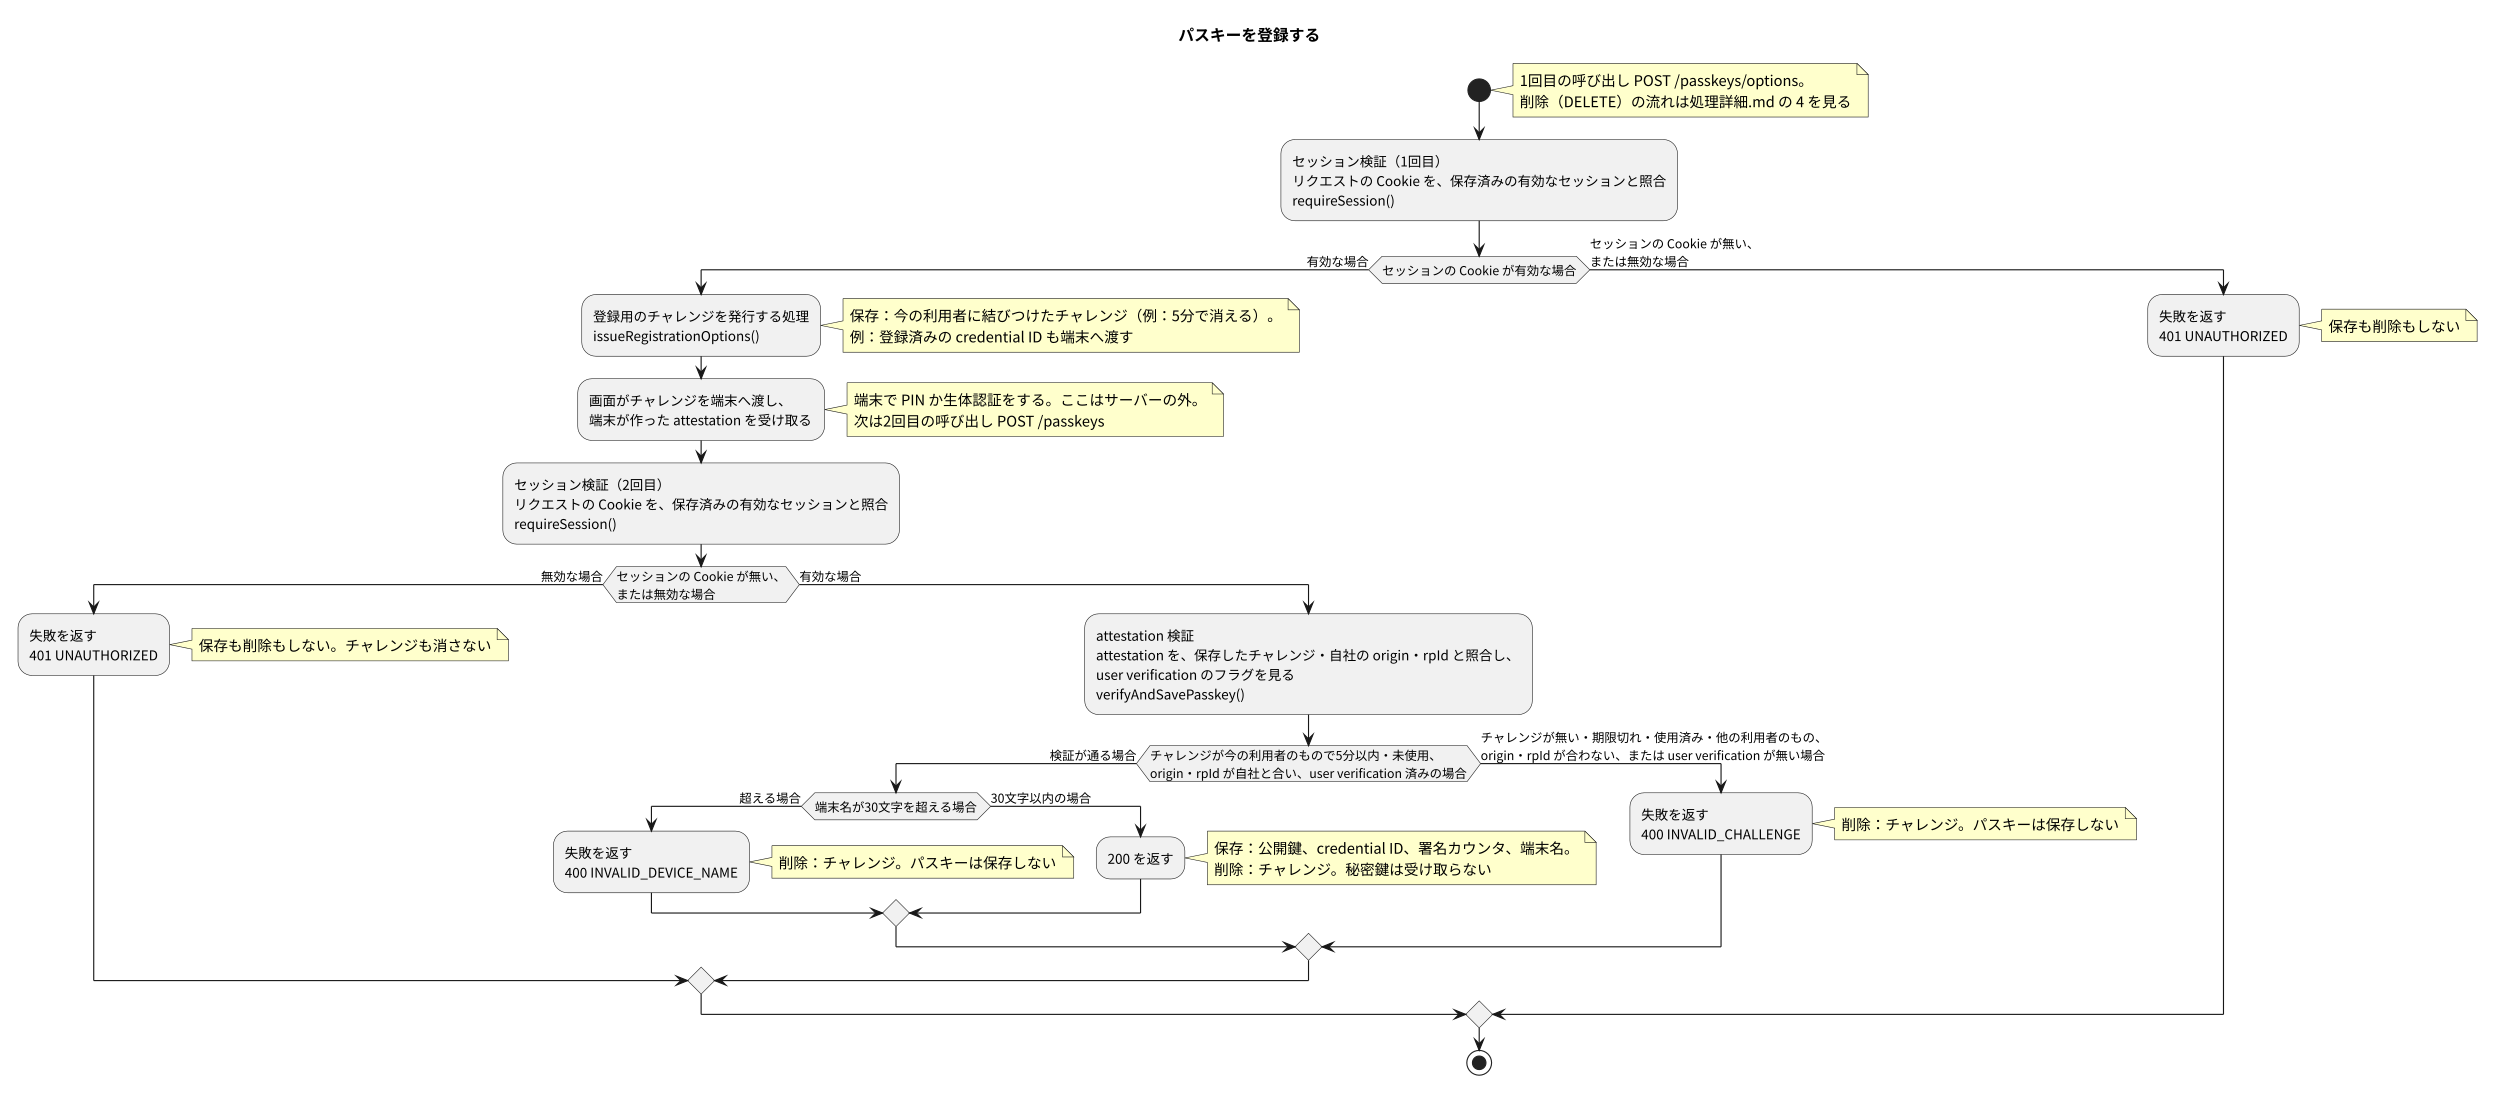
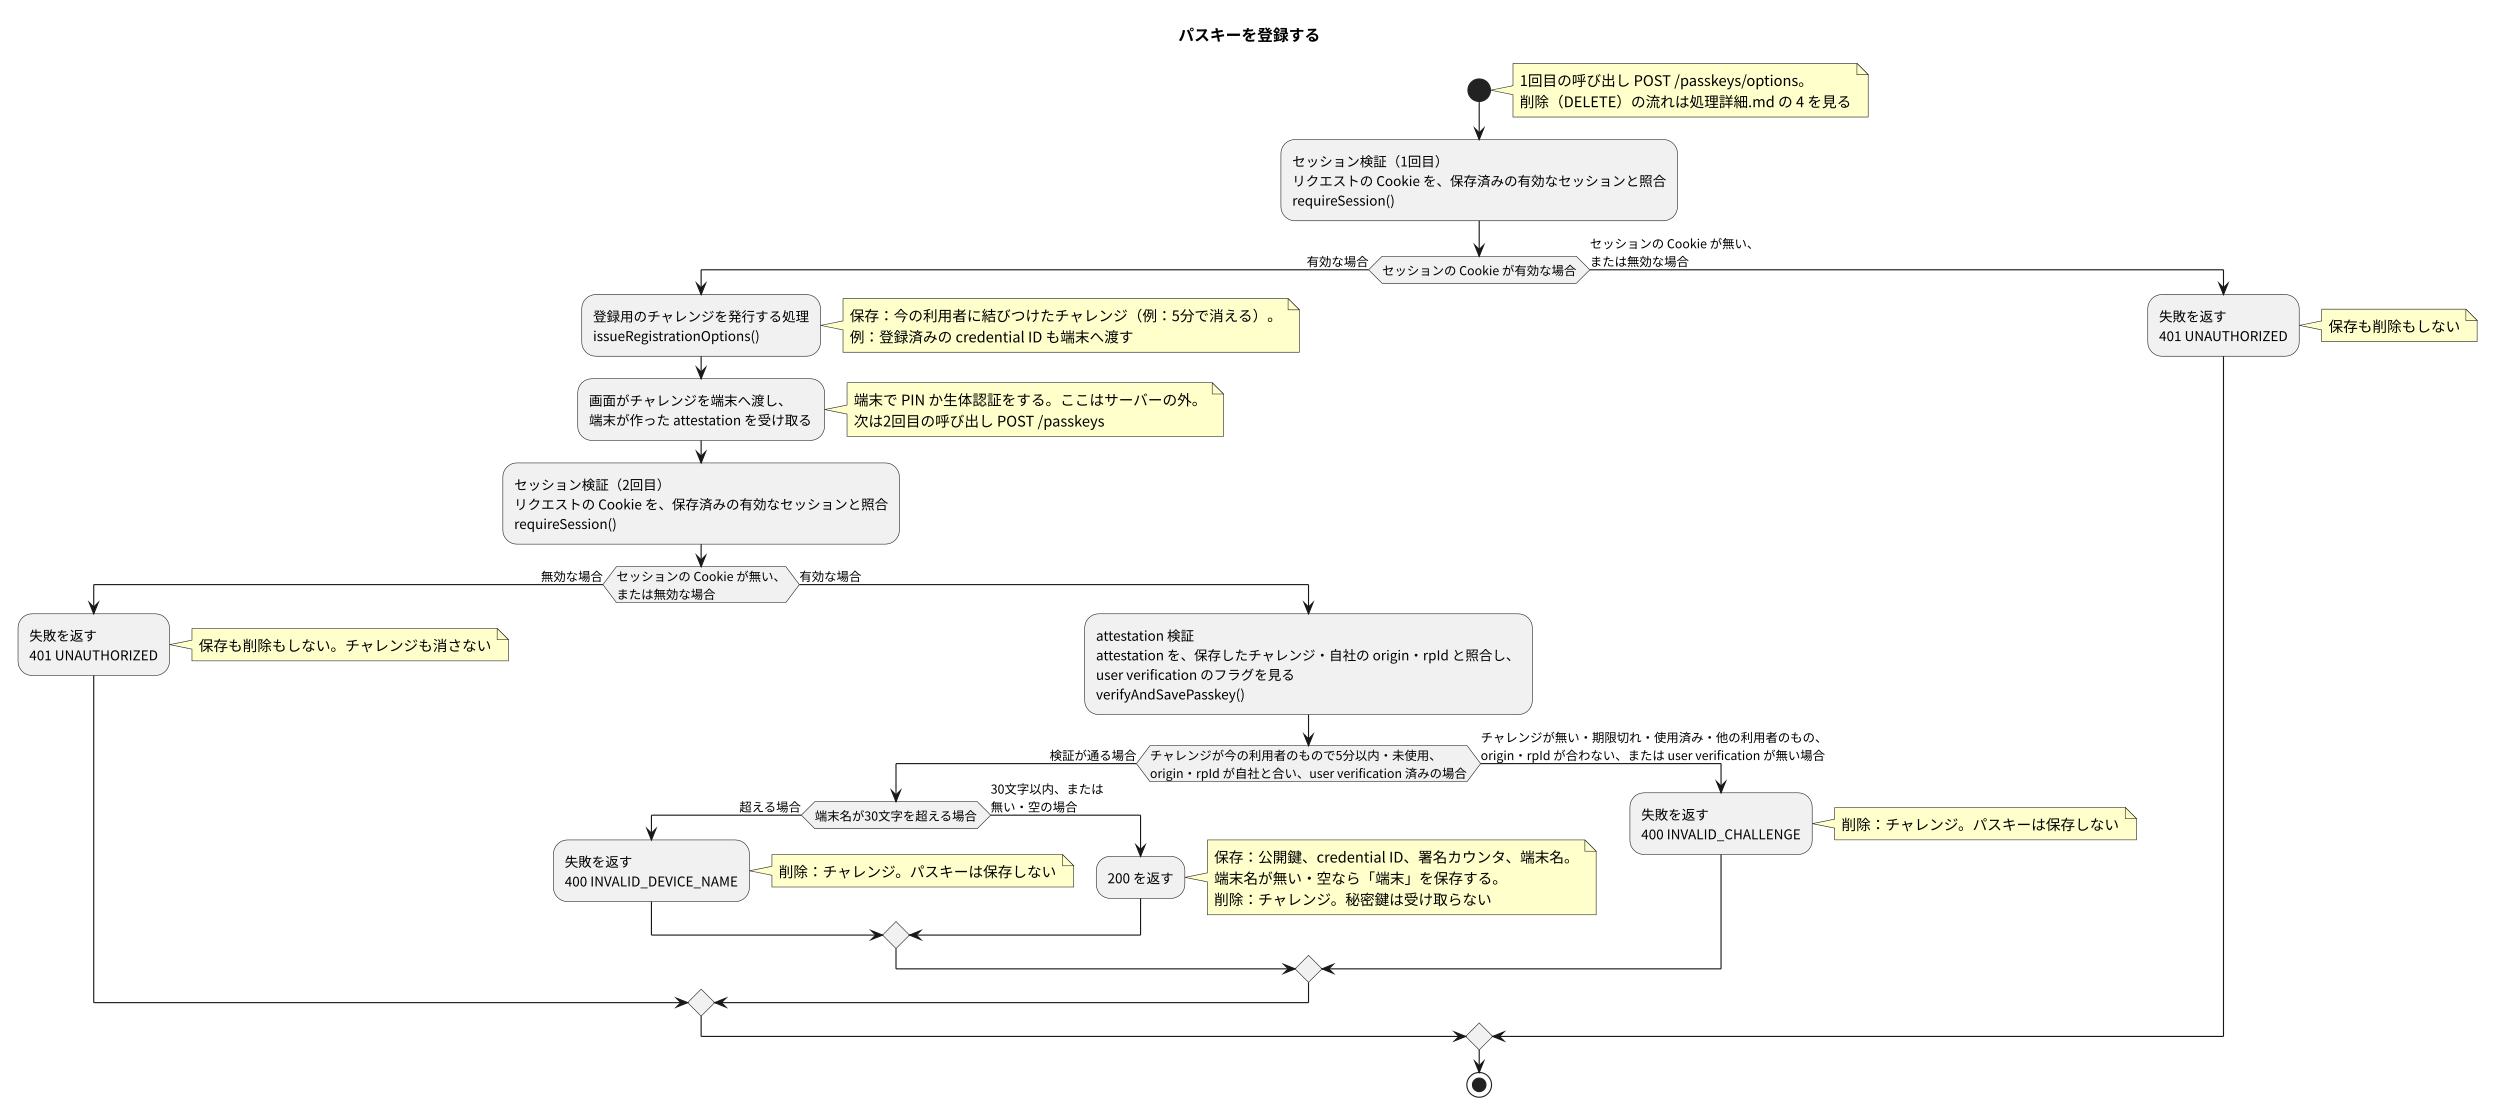
- <svg xmlns="http://www.w3.org/2000/svg" version="1.1" data-diagram-type="ACTIVITY" style="width:2220px;height:974px;background:#FFFFFF;" width="2220px" height="974px" viewBox="0 0 2220 974" zoomAndPan="magnify" preserveAspectRatio="none" contentStyleType="text/css">
+ <svg xmlns="http://www.w3.org/2000/svg" version="1.1" data-diagram-type="ACTIVITY" style="width:2220px;height:994px;background:#FFFFFF;" width="2220px" height="994px" viewBox="0 0 2220 994" zoomAndPan="magnify" preserveAspectRatio="none" contentStyleType="text/css">
  <defs />
  <g font-family="sans-serif" lengthAdjust="spacing">
    <g class="title" data-source-line="8">
      <text x="1046.345" y="36.24" fill="#000" font-size="14" textLength="125.999" font-weight="700" font-family="'Noto Sans CJK JP'">パスキーを登録する</text>
    </g>
    <path d="M1343.528,56.272 L1343.528,76.096 L1323.528,80.096 L1343.528,84.096 L1343.528,103.92 A0,0 0 0 0 1343.528,103.92 L1658.953,103.92 A0,0 0 0 0 1658.953,103.92 L1658.953,66.272 L1648.953,56.272 L1343.528,56.272 A0,0 0 0 0 1343.528,56.272" style="stroke:#181818;stroke-width:0.5;" fill="#FFC" />
    <path d="M1648.953,56.272 L1648.953,66.272 L1658.953,66.272 L1648.953,56.272" style="stroke:#181818;stroke-width:0.5;" fill="#FFC" />
    <text x="1349.528" y="76.352" fill="#000" font-size="13" textLength="261.729" font-family="'Noto Sans CJK JP'">1回目の呼び出し POST /passkeys/options。</text>
    <text x="1349.528" y="95.176" fill="#000" font-size="13" textLength="294.424" font-family="'Noto Sans CJK JP'">削除（DELETE）の流れは処理詳細.md の 4 を見る</text>
    <ellipse cx="1313.528" cy="80.096" rx="10" ry="10" fill="#222" style="stroke:#222;stroke-width:1;" />
    <rect x="1137.453" y="123.92" width="352.151" height="72.128" fill="#F1F1F1" style="stroke:#181818;stroke-width:0.5;" rx="12.5" ry="12.5" />
    <text x="1147.453" y="147.84" fill="#000" font-size="12" textLength="138.661" font-family="'Noto Sans CJK JP'">セッション検証（1回目）</text>
    <text x="1147.453" y="165.216" fill="#000" font-size="12" textLength="332.151" font-family="'Noto Sans CJK JP'">リクエストの Cookie を、保存済みの有効なセッションと照合</text>
    <text x="1147.453" y="182.592" fill="#000" font-size="12" textLength="91.669" font-family="'Noto Sans CJK JP'">requireSession()</text>
    <polygon points="1227.294,227.572,1399.762,227.572,1411.762,239.572,1399.762,251.572,1227.294,251.572,1215.294,239.572,1227.294,227.572" fill="#F1F1F1" style="stroke:#181818;stroke-width:0.5;stroke-linejoin:miter;stroke-miterlimit:10;" />
    <text x="1227.294" y="244.368" fill="#000" font-size="11" textLength="172.468" font-family="'Noto Sans CJK JP'">セッションの Cookie が有効な場合</text>
    <text x="1160.295" y="236.404" fill="#000" font-size="11" textLength="55" font-family="'Noto Sans CJK JP'">有効な場合</text>
    <text x="1411.762" y="220.476" fill="#000" font-size="11" textLength="150.468" font-family="'Noto Sans CJK JP'">セッションの Cookie が無い、</text>
    <text x="1411.762" y="236.404" fill="#000" font-size="11" textLength="87.999" font-family="'Noto Sans CJK JP'">または無効な場合</text>
    <path d="M748.602,265.124 L748.602,284.948 L728.602,288.948 L748.602,292.948 L748.602,312.772 A0,0 0 0 0 748.602,312.772 L1153.818,312.772 A0,0 0 0 0 1153.818,312.772 L1153.818,275.124 L1143.818,265.124 L748.602,265.124 A0,0 0 0 0 748.602,265.124" style="stroke:#181818;stroke-width:0.5;" fill="#FFC" />
    <path d="M1143.818,265.124 L1143.818,275.124 L1153.818,275.124 L1143.818,265.124" style="stroke:#181818;stroke-width:0.5;" fill="#FFC" />
    <text x="754.602" y="285.204" fill="#000" font-size="13" textLength="384.215" font-family="'Noto Sans CJK JP'">保存：今の利用者に結びつけたチャレンジ（例：5分で消える）。</text>
    <text x="754.602" y="304.028" fill="#000" font-size="13" textLength="252.044" font-family="'Noto Sans CJK JP'">例：登録済みの credential ID も端末へ渡す</text>
    <rect x="516.601" y="261.572" width="212.001" height="54.752" fill="#F1F1F1" style="stroke:#181818;stroke-width:0.5;" rx="12.5" ry="12.5" />
    <text x="526.601" y="285.492" fill="#000" font-size="12" textLength="192.001" font-family="'Noto Sans CJK JP'">登録用のチャレンジを発行する処理</text>
    <text x="526.601" y="302.868" fill="#000" font-size="12" textLength="149.257" font-family="'Noto Sans CJK JP'">issueRegistrationOptions()</text>
    <path d="M752.172,339.876 L752.172,359.7 L732.172,363.7 L752.172,367.7 L752.172,387.524 A0,0 0 0 0 752.172,387.524 L1086.433,387.524 A0,0 0 0 0 1086.433,387.524 L1086.433,349.876 L1076.433,339.876 L752.172,339.876 A0,0 0 0 0 752.172,339.876" style="stroke:#181818;stroke-width:0.5;" fill="#FFC" />
    <path d="M1076.433,339.876 L1076.433,349.876 L1086.433,349.876 L1076.433,339.876" style="stroke:#181818;stroke-width:0.5;" fill="#FFC" />
    <text x="758.172" y="359.956" fill="#000" font-size="13" textLength="313.261" font-family="'Noto Sans CJK JP'">端末で PIN か生体認証をする。ここはサーバーの外。</text>
    <text x="758.172" y="378.78" fill="#000" font-size="13" textLength="223.327" font-family="'Noto Sans CJK JP'">次は2回目の呼び出し POST /passkeys</text>
    <rect x="513.031" y="336.324" width="219.141" height="54.752" fill="#F1F1F1" style="stroke:#181818;stroke-width:0.5;" rx="12.5" ry="12.5" />
    <text x="523.031" y="360.244" fill="#000" font-size="12" textLength="180.001" font-family="'Noto Sans CJK JP'">画面がチャレンジを端末へ渡し、</text>
    <text x="523.031" y="377.621" fill="#000" font-size="12" textLength="199.141" font-family="'Noto Sans CJK JP'">端末が作った attestation を受け取る</text>
    <rect x="446.526" y="411.077" width="352.151" height="72.128" fill="#F1F1F1" style="stroke:#181818;stroke-width:0.5;" rx="12.5" ry="12.5" />
    <text x="456.526" y="434.997" fill="#000" font-size="12" textLength="138.661" font-family="'Noto Sans CJK JP'">セッション検証（2回目）</text>
    <text x="456.526" y="452.373" fill="#000" font-size="12" textLength="332.151" font-family="'Noto Sans CJK JP'">リクエストの Cookie を、保存済みの有効なセッションと照合</text>
    <text x="456.526" y="469.749" fill="#000" font-size="12" textLength="91.669" font-family="'Noto Sans CJK JP'">requireSession()</text>
    <polygon points="547.367,503.205,697.835,503.205,709.835,519.133,697.835,535.061,547.367,535.061,535.367,519.133,547.367,503.205" fill="#F1F1F1" style="stroke:#181818;stroke-width:0.5;stroke-linejoin:miter;stroke-miterlimit:10;" />
    <text x="547.367" y="515.965" fill="#000" font-size="11" textLength="150.468" font-family="'Noto Sans CJK JP'">セッションの Cookie が無い、</text>
    <text x="547.367" y="531.893" fill="#000" font-size="11" textLength="87.999" font-family="'Noto Sans CJK JP'">または無効な場合</text>
    <text x="480.368" y="515.965" fill="#000" font-size="11" textLength="55" font-family="'Noto Sans CJK JP'">無効な場合</text>
    <text x="709.835" y="515.965" fill="#000" font-size="11" textLength="55" font-family="'Noto Sans CJK JP'">有効な場合</text>
    <path d="M170.469,558.025 L170.469,568.437 L150.469,572.437 L170.469,576.437 L170.469,586.849 A0,0 0 0 0 170.469,586.849 L451.469,586.849 A0,0 0 0 0 451.469,586.849 L451.469,568.025 L441.469,558.025 L170.469,558.025 A0,0 0 0 0 170.469,558.025" style="stroke:#181818;stroke-width:0.5;" fill="#FFC" />
    <path d="M441.469,558.025 L441.469,568.025 L451.469,568.025 L441.469,558.025" style="stroke:#181818;stroke-width:0.5;" fill="#FFC" />
    <text x="176.469" y="578.105" fill="#000" font-size="13" textLength="260" font-family="'Noto Sans CJK JP'">保存も削除もしない。チャレンジも消さない</text>
    <rect x="16" y="545.061" width="134.469" height="54.752" fill="#F1F1F1" style="stroke:#181818;stroke-width:0.5;" rx="12.5" ry="12.5" />
    <text x="26" y="568.981" fill="#000" font-size="12" textLength="60" font-family="'Noto Sans CJK JP'">失敗を返す</text>
    <text x="26" y="586.357" fill="#000" font-size="12" textLength="114.469" font-family="'Noto Sans CJK JP'">401 UNAUTHORIZED</text>
    <rect x="963.219" y="545.061" width="397.499" height="89.504" fill="#F1F1F1" style="stroke:#181818;stroke-width:0.5;" rx="12.5" ry="12.5" />
    <text x="973.219" y="568.981" fill="#000" font-size="12" textLength="88.453" font-family="'Noto Sans CJK JP'">attestation 検証</text>
    <text x="973.219" y="586.357" fill="#000" font-size="12" textLength="377.499" font-family="'Noto Sans CJK JP'">attestation を、保存したチャレンジ・自社の origin・rpId と照合し、</text>
    <text x="973.219" y="603.733" fill="#000" font-size="12" textLength="176.929" font-family="'Noto Sans CJK JP'">user verification のフラグを見る</text>
    <text x="973.219" y="621.109" fill="#000" font-size="12" textLength="133.093" font-family="'Noto Sans CJK JP'">verifyAndSavePasskey()</text>
    <polygon points="1021.131,662.161,1302.806,662.161,1314.806,678.089,1302.806,694.017,1021.131,694.017,1009.131,678.089,1021.131,662.161" fill="#F1F1F1" style="stroke:#181818;stroke-width:0.5;stroke-linejoin:miter;stroke-miterlimit:10;" />
    <text x="1021.131" y="674.921" fill="#000" font-size="11" textLength="259.103" font-family="'Noto Sans CJK JP'">チャレンジが今の利用者のもので5分以内・未使用、</text>
    <text x="1021.131" y="690.849" fill="#000" font-size="11" textLength="281.675" font-family="'Noto Sans CJK JP'">origin・rpId が自社と合い、user verification 済みの場合</text>
    <text x="932.131" y="674.921" fill="#000" font-size="11" textLength="76.999" font-family="'Noto Sans CJK JP'">検証が通る場合</text>
    <text x="1314.806" y="658.993" fill="#000" font-size="11" textLength="307.998" font-family="'Noto Sans CJK JP'">チャレンジが無い・期限切れ・使用済み・他の利用者のもの、</text>
    <text x="1314.806" y="674.921" fill="#000" font-size="11" textLength="306.139" font-family="'Noto Sans CJK JP'">origin・rpId が合わない、または user verification が無い場合</text>
-     <polygon points="723.539,704.017,867.748,704.017,879.748,716.017,867.748,728.017,723.539,728.017,711.539,716.017,723.539,704.017" fill="#F1F1F1" style="stroke:#181818;stroke-width:0.5;stroke-linejoin:miter;stroke-miterlimit:10;" />
-     <text x="723.539" y="720.813" fill="#000" font-size="11" textLength="144.209" font-family="'Noto Sans CJK JP'">端末名が30文字を超える場合</text>
-     <text x="656.539" y="712.849" fill="#000" font-size="11" textLength="55" font-family="'Noto Sans CJK JP'">超える場合</text>
-     <text x="879.748" y="712.849" fill="#000" font-size="11" textLength="89.209" font-family="'Noto Sans CJK JP'">30文字以内の場合</text>
-     <path d="M685.478,750.981 L685.478,761.393 L665.478,765.393 L685.478,769.393 L685.478,779.805 A0,0 0 0 0 685.478,779.805 L953.479,779.805 A0,0 0 0 0 953.479,779.805 L953.479,760.981 L943.479,750.981 L685.478,750.981 A0,0 0 0 0 685.478,750.981" style="stroke:#181818;stroke-width:0.5;" fill="#FFC" />
-     <path d="M943.479,750.981 L943.479,760.981 L953.479,760.981 L943.479,750.981" style="stroke:#181818;stroke-width:0.5;" fill="#FFC" />
-     <text x="691.478" y="771.061" fill="#000" font-size="13" textLength="247" font-family="'Noto Sans CJK JP'">削除：チャレンジ。パスキーは保存しない</text>
-     <rect x="491.469" y="738.017" width="174.009" height="54.752" fill="#F1F1F1" style="stroke:#181818;stroke-width:0.5;" rx="12.5" ry="12.5" />
-     <text x="501.469" y="761.937" fill="#000" font-size="12" textLength="60" font-family="'Noto Sans CJK JP'">失敗を返す</text>
-     <text x="501.469" y="779.313" fill="#000" font-size="12" textLength="154.009" font-family="'Noto Sans CJK JP'">400 INVALID_DEVICE_NAME</text>
-     <path d="M1072.147,738.017 L1072.147,757.841 L1052.147,761.841 L1072.147,765.841 L1072.147,785.665 A0,0 0 0 0 1072.147,785.665 L1417.367,785.665 A0,0 0 0 0 1417.367,785.665 L1417.367,748.017 L1407.367,738.017 L1072.147,738.017 A0,0 0 0 0 1072.147,738.017" style="stroke:#181818;stroke-width:0.5;" fill="#FFC" />
-     <path d="M1407.367,738.017 L1407.367,748.017 L1417.367,748.017 L1407.367,738.017" style="stroke:#181818;stroke-width:0.5;" fill="#FFC" />
-     <text x="1078.147" y="758.097" fill="#000" font-size="13" textLength="324.22" font-family="'Noto Sans CJK JP'">保存：公開鍵、credential ID、署名カウンタ、端末名。</text>
-     <text x="1078.147" y="776.921" fill="#000" font-size="13" textLength="247" font-family="'Noto Sans CJK JP'">削除：チャレンジ。秘密鍵は受け取らない</text>
-     <rect x="973.479" y="743.153" width="78.668" height="37.376" fill="#F1F1F1" style="stroke:#181818;stroke-width:0.5;" rx="12.5" ry="12.5" />
-     <text x="983.479" y="767.073" fill="#000" font-size="12" textLength="58.668" font-family="'Noto Sans CJK JP'">200 を返す</text>
-     <polygon points="795.643,798.769,807.643,810.769,795.643,822.769,783.643,810.769,795.643,798.769" fill="#F1F1F1" style="stroke:#181818;stroke-width:0.5;stroke-linejoin:miter;stroke-miterlimit:10;" />
+     <polygon points="723.539,711.873,867.748,711.873,879.748,723.873,867.748,735.873,723.539,735.873,711.539,723.873,723.539,711.873" fill="#F1F1F1" style="stroke:#181818;stroke-width:0.5;stroke-linejoin:miter;stroke-miterlimit:10;" />
+     <text x="723.539" y="728.668" fill="#000" font-size="11" textLength="144.209" font-family="'Noto Sans CJK JP'">端末名が30文字を超える場合</text>
+     <text x="656.539" y="720.705" fill="#000" font-size="11" textLength="55" font-family="'Noto Sans CJK JP'">超える場合</text>
+     <text x="879.748" y="704.777" fill="#000" font-size="11" textLength="100.209" font-family="'Noto Sans CJK JP'">30文字以内、または</text>
+     <text x="879.748" y="720.705" fill="#000" font-size="11" textLength="76.999" font-family="'Noto Sans CJK JP'">無い・空の場合</text>
+     <path d="M685.478,758.837 L685.478,769.249 L665.478,773.249 L685.478,777.249 L685.478,787.661 A0,0 0 0 0 685.478,787.661 L953.479,787.661 A0,0 0 0 0 953.479,787.661 L953.479,768.837 L943.479,758.837 L685.478,758.837 A0,0 0 0 0 685.478,758.837" style="stroke:#181818;stroke-width:0.5;" fill="#FFC" />
+     <path d="M943.479,758.837 L943.479,768.837 L953.479,768.837 L943.479,758.837" style="stroke:#181818;stroke-width:0.5;" fill="#FFC" />
+     <text x="691.478" y="778.917" fill="#000" font-size="13" textLength="247" font-family="'Noto Sans CJK JP'">削除：チャレンジ。パスキーは保存しない</text>
+     <rect x="491.469" y="745.873" width="174.009" height="54.752" fill="#F1F1F1" style="stroke:#181818;stroke-width:0.5;" rx="12.5" ry="12.5" />
+     <text x="501.469" y="769.793" fill="#000" font-size="12" textLength="60" font-family="'Noto Sans CJK JP'">失敗を返す</text>
+     <text x="501.469" y="787.169" fill="#000" font-size="12" textLength="154.009" font-family="'Noto Sans CJK JP'">400 INVALID_DEVICE_NAME</text>
+     <path d="M1072.147,745.873 L1072.147,775.109 L1052.147,779.109 L1072.147,783.109 L1072.147,812.345 A0,0 0 0 0 1072.147,812.345 L1417.367,812.345 A0,0 0 0 0 1417.367,812.345 L1417.367,755.873 L1407.367,745.873 L1072.147,745.873 A0,0 0 0 0 1072.147,745.873" style="stroke:#181818;stroke-width:0.5;" fill="#FFC" />
+     <path d="M1407.367,745.873 L1407.367,755.873 L1417.367,755.873 L1407.367,745.873" style="stroke:#181818;stroke-width:0.5;" fill="#FFC" />
+     <text x="1078.147" y="765.953" fill="#000" font-size="13" textLength="324.22" font-family="'Noto Sans CJK JP'">保存：公開鍵、credential ID、署名カウンタ、端末名。</text>
+     <text x="1078.147" y="784.777" fill="#000" font-size="13" textLength="260" font-family="'Noto Sans CJK JP'">端末名が無い・空なら「端末」を保存する。</text>
+     <text x="1078.147" y="803.601" fill="#000" font-size="13" textLength="247" font-family="'Noto Sans CJK JP'">削除：チャレンジ。秘密鍵は受け取らない</text>
+     <rect x="973.479" y="760.42" width="78.668" height="37.376" fill="#F1F1F1" style="stroke:#181818;stroke-width:0.5;" rx="12.5" ry="12.5" />
+     <text x="983.479" y="784.341" fill="#000" font-size="12" textLength="58.668" font-family="'Noto Sans CJK JP'">200 を返す</text>
+     <polygon points="795.643,818.345,807.643,830.345,795.643,842.345,783.643,830.345,795.643,818.345" fill="#F1F1F1" style="stroke:#181818;stroke-width:0.5;stroke-linejoin:miter;stroke-miterlimit:10;" />
    <path d="M1629.22,716.981 L1629.22,727.393 L1609.22,731.393 L1629.22,735.393 L1629.22,745.805 A0,0 0 0 0 1629.22,745.805 L1897.221,745.805 A0,0 0 0 0 1897.221,745.805 L1897.221,726.981 L1887.221,716.981 L1629.22,716.981 A0,0 0 0 0 1629.22,716.981" style="stroke:#181818;stroke-width:0.5;" fill="#FFC" />
    <path d="M1887.221,716.981 L1887.221,726.981 L1897.221,726.981 L1887.221,716.981" style="stroke:#181818;stroke-width:0.5;" fill="#FFC" />
    <text x="1635.22" y="737.061" fill="#000" font-size="13" textLength="247" font-family="'Noto Sans CJK JP'">削除：チャレンジ。パスキーは保存しない</text>
    <rect x="1447.367" y="704.017" width="161.853" height="54.752" fill="#F1F1F1" style="stroke:#181818;stroke-width:0.5;" rx="12.5" ry="12.5" />
    <text x="1457.367" y="727.937" fill="#000" font-size="12" textLength="60" font-family="'Noto Sans CJK JP'">失敗を返す</text>
    <text x="1457.367" y="745.313" fill="#000" font-size="12" textLength="141.853" font-family="'Noto Sans CJK JP'">400 INVALID_CHALLENGE</text>
-     <polygon points="1161.968,828.769,1173.968,840.769,1161.968,852.769,1149.968,840.769,1161.968,828.769" fill="#F1F1F1" style="stroke:#181818;stroke-width:0.5;stroke-linejoin:miter;stroke-miterlimit:10;" />
-     <polygon points="622.601,858.769,634.601,870.769,622.601,882.769,610.601,870.769,622.601,858.769" fill="#F1F1F1" style="stroke:#181818;stroke-width:0.5;stroke-linejoin:miter;stroke-miterlimit:10;" />
+     <polygon points="1161.968,848.345,1173.968,860.345,1161.968,872.345,1149.968,860.345,1161.968,848.345" fill="#F1F1F1" style="stroke:#181818;stroke-width:0.5;stroke-linejoin:miter;stroke-miterlimit:10;" />
+     <polygon points="622.601,878.345,634.601,890.345,622.601,902.345,610.601,890.345,622.601,878.345" fill="#F1F1F1" style="stroke:#181818;stroke-width:0.5;stroke-linejoin:miter;stroke-miterlimit:10;" />
    <path d="M2061.689,274.536 L2061.689,284.948 L2041.689,288.948 L2061.689,292.948 L2061.689,303.36 A0,0 0 0 0 2061.689,303.36 L2199.689,303.36 A0,0 0 0 0 2199.689,303.36 L2199.689,284.536 L2189.689,274.536 L2061.689,274.536 A0,0 0 0 0 2061.689,274.536" style="stroke:#181818;stroke-width:0.5;" fill="#FFC" />
    <path d="M2189.689,274.536 L2189.689,284.536 L2199.689,284.536 L2189.689,274.536" style="stroke:#181818;stroke-width:0.5;" fill="#FFC" />
    <text x="2067.689" y="294.616" fill="#000" font-size="13" textLength="117" font-family="'Noto Sans CJK JP'">保存も削除もしない</text>
    <rect x="1907.221" y="261.572" width="134.469" height="54.752" fill="#F1F1F1" style="stroke:#181818;stroke-width:0.5;" rx="12.5" ry="12.5" />
    <text x="1917.221" y="285.492" fill="#000" font-size="12" textLength="60" font-family="'Noto Sans CJK JP'">失敗を返す</text>
    <text x="1917.221" y="302.868" fill="#000" font-size="12" textLength="114.469" font-family="'Noto Sans CJK JP'">401 UNAUTHORIZED</text>
-     <polygon points="1313.528,888.769,1325.528,900.769,1313.528,912.769,1301.528,900.769,1313.528,888.769" fill="#F1F1F1" style="stroke:#181818;stroke-width:0.5;stroke-linejoin:miter;stroke-miterlimit:10;" />
-     <ellipse cx="1313.528" cy="943.769" rx="11" ry="11" fill="none" style="stroke:#222;stroke-width:1;" />
-     <ellipse cx="1313.528" cy="943.769" rx="6" ry="6" fill="#222" style="stroke:#222;stroke-width:1;" />
+     <polygon points="1313.528,908.345,1325.528,920.345,1313.528,932.345,1301.528,920.345,1313.528,908.345" fill="#F1F1F1" style="stroke:#181818;stroke-width:0.5;stroke-linejoin:miter;stroke-miterlimit:10;" />
+     <ellipse cx="1313.528" cy="963.345" rx="11" ry="11" fill="none" style="stroke:#222;stroke-width:1;" />
+     <ellipse cx="1313.528" cy="963.345" rx="6" ry="6" fill="#222" style="stroke:#222;stroke-width:1;" />
    <line x1="1313.528" y1="90.096" x2="1313.528" y2="123.92" style="stroke:#181818;stroke-width:1;" />
    <polygon points="1309.528,113.92,1313.528,123.92,1317.528,113.92,1313.528,117.92" fill="#181818" style="stroke:#181818;stroke-width:1;stroke-linejoin:miter;stroke-miterlimit:10;" />
    <line x1="622.601" y1="316.324" x2="622.601" y2="336.324" style="stroke:#181818;stroke-width:1;" />
    <polygon points="618.601,326.324,622.601,336.324,626.601,326.324,622.601,330.324" fill="#181818" style="stroke:#181818;stroke-width:1;stroke-linejoin:miter;stroke-miterlimit:10;" />
    <line x1="622.601" y1="391.077" x2="622.601" y2="411.077" style="stroke:#181818;stroke-width:1;" />
    <polygon points="618.601,401.077,622.601,411.077,626.601,401.077,622.601,405.077" fill="#181818" style="stroke:#181818;stroke-width:1;stroke-linejoin:miter;stroke-miterlimit:10;" />
-     <line x1="711.539" y1="716.017" x2="578.474" y2="716.017" style="stroke:#181818;stroke-width:1;" />
-     <line x1="578.474" y1="716.017" x2="578.474" y2="738.017" style="stroke:#181818;stroke-width:1;" />
-     <polygon points="574.474,728.017,578.474,738.017,582.474,728.017,578.474,732.017" fill="#181818" style="stroke:#181818;stroke-width:1;stroke-linejoin:miter;stroke-miterlimit:10;" />
-     <line x1="879.748" y1="716.017" x2="1012.813" y2="716.017" style="stroke:#181818;stroke-width:1;" />
-     <line x1="1012.813" y1="716.017" x2="1012.813" y2="743.153" style="stroke:#181818;stroke-width:1;" />
-     <polygon points="1008.813,733.153,1012.813,743.153,1016.813,733.153,1012.813,737.153" fill="#181818" style="stroke:#181818;stroke-width:1;stroke-linejoin:miter;stroke-miterlimit:10;" />
-     <line x1="578.474" y1="792.769" x2="578.474" y2="810.769" style="stroke:#181818;stroke-width:1;" />
-     <line x1="578.474" y1="810.769" x2="783.643" y2="810.769" style="stroke:#181818;stroke-width:1;" />
-     <polygon points="773.643,806.769,783.643,810.769,773.643,814.769,777.643,810.769" fill="#181818" style="stroke:#181818;stroke-width:1;stroke-linejoin:miter;stroke-miterlimit:10;" />
-     <line x1="1012.813" y1="780.529" x2="1012.813" y2="810.769" style="stroke:#181818;stroke-width:1;" />
-     <line x1="1012.813" y1="810.769" x2="807.643" y2="810.769" style="stroke:#181818;stroke-width:1;" />
-     <polygon points="817.643,806.769,807.643,810.769,817.643,814.769,813.643,810.769" fill="#181818" style="stroke:#181818;stroke-width:1;stroke-linejoin:miter;stroke-miterlimit:10;" />
+     <line x1="711.539" y1="723.873" x2="578.474" y2="723.873" style="stroke:#181818;stroke-width:1;" />
+     <line x1="578.474" y1="723.873" x2="578.474" y2="745.873" style="stroke:#181818;stroke-width:1;" />
+     <polygon points="574.474,735.873,578.474,745.873,582.474,735.873,578.474,739.873" fill="#181818" style="stroke:#181818;stroke-width:1;stroke-linejoin:miter;stroke-miterlimit:10;" />
+     <line x1="879.748" y1="723.873" x2="1012.813" y2="723.873" style="stroke:#181818;stroke-width:1;" />
+     <line x1="1012.813" y1="723.873" x2="1012.813" y2="760.42" style="stroke:#181818;stroke-width:1;" />
+     <polygon points="1008.813,750.42,1012.813,760.42,1016.813,750.42,1012.813,754.42" fill="#181818" style="stroke:#181818;stroke-width:1;stroke-linejoin:miter;stroke-miterlimit:10;" />
+     <line x1="578.474" y1="800.625" x2="578.474" y2="830.345" style="stroke:#181818;stroke-width:1;" />
+     <line x1="578.474" y1="830.345" x2="783.643" y2="830.345" style="stroke:#181818;stroke-width:1;" />
+     <polygon points="773.643,826.345,783.643,830.345,773.643,834.345,777.643,830.345" fill="#181818" style="stroke:#181818;stroke-width:1;stroke-linejoin:miter;stroke-miterlimit:10;" />
+     <line x1="1012.813" y1="797.797" x2="1012.813" y2="830.345" style="stroke:#181818;stroke-width:1;" />
+     <line x1="1012.813" y1="830.345" x2="807.643" y2="830.345" style="stroke:#181818;stroke-width:1;" />
+     <polygon points="817.643,826.345,807.643,830.345,817.643,834.345,813.643,830.345" fill="#181818" style="stroke:#181818;stroke-width:1;stroke-linejoin:miter;stroke-miterlimit:10;" />
    <line x1="1009.131" y1="678.089" x2="795.643" y2="678.089" style="stroke:#181818;stroke-width:1;" />
-     <line x1="795.643" y1="678.089" x2="795.643" y2="704.017" style="stroke:#181818;stroke-width:1;" />
-     <polygon points="791.643,694.017,795.643,704.017,799.643,694.017,795.643,698.017" fill="#181818" style="stroke:#181818;stroke-width:1;stroke-linejoin:miter;stroke-miterlimit:10;" />
+     <line x1="795.643" y1="678.089" x2="795.643" y2="711.873" style="stroke:#181818;stroke-width:1;" />
+     <polygon points="791.643,701.873,795.643,711.873,799.643,701.873,795.643,705.873" fill="#181818" style="stroke:#181818;stroke-width:1;stroke-linejoin:miter;stroke-miterlimit:10;" />
    <line x1="1314.806" y1="678.089" x2="1528.294" y2="678.089" style="stroke:#181818;stroke-width:1;" />
    <line x1="1528.294" y1="678.089" x2="1528.294" y2="704.017" style="stroke:#181818;stroke-width:1;" />
    <polygon points="1524.294,694.017,1528.294,704.017,1532.294,694.017,1528.294,698.017" fill="#181818" style="stroke:#181818;stroke-width:1;stroke-linejoin:miter;stroke-miterlimit:10;" />
-     <line x1="795.643" y1="822.769" x2="795.643" y2="840.769" style="stroke:#181818;stroke-width:1;" />
-     <line x1="795.643" y1="840.769" x2="1149.968" y2="840.769" style="stroke:#181818;stroke-width:1;" />
-     <polygon points="1139.968,836.769,1149.968,840.769,1139.968,844.769,1143.968,840.769" fill="#181818" style="stroke:#181818;stroke-width:1;stroke-linejoin:miter;stroke-miterlimit:10;" />
-     <line x1="1528.294" y1="758.769" x2="1528.294" y2="840.769" style="stroke:#181818;stroke-width:1;" />
-     <line x1="1528.294" y1="840.769" x2="1173.968" y2="840.769" style="stroke:#181818;stroke-width:1;" />
-     <polygon points="1183.968,836.769,1173.968,840.769,1183.968,844.769,1179.968,840.769" fill="#181818" style="stroke:#181818;stroke-width:1;stroke-linejoin:miter;stroke-miterlimit:10;" />
+     <line x1="795.643" y1="842.345" x2="795.643" y2="860.345" style="stroke:#181818;stroke-width:1;" />
+     <line x1="795.643" y1="860.345" x2="1149.968" y2="860.345" style="stroke:#181818;stroke-width:1;" />
+     <polygon points="1139.968,856.345,1149.968,860.345,1139.968,864.345,1143.968,860.345" fill="#181818" style="stroke:#181818;stroke-width:1;stroke-linejoin:miter;stroke-miterlimit:10;" />
+     <line x1="1528.294" y1="758.769" x2="1528.294" y2="860.345" style="stroke:#181818;stroke-width:1;" />
+     <line x1="1528.294" y1="860.345" x2="1173.968" y2="860.345" style="stroke:#181818;stroke-width:1;" />
+     <polygon points="1183.968,856.345,1173.968,860.345,1183.968,864.345,1179.968,860.345" fill="#181818" style="stroke:#181818;stroke-width:1;stroke-linejoin:miter;stroke-miterlimit:10;" />
    <line x1="1161.968" y1="634.565" x2="1161.968" y2="662.161" style="stroke:#181818;stroke-width:1;" />
    <polygon points="1157.968,652.161,1161.968,662.161,1165.968,652.161,1161.968,656.161" fill="#181818" style="stroke:#181818;stroke-width:1;stroke-linejoin:miter;stroke-miterlimit:10;" />
    <line x1="535.367" y1="519.133" x2="83.234" y2="519.133" style="stroke:#181818;stroke-width:1;" />
    <line x1="83.234" y1="519.133" x2="83.234" y2="545.061" style="stroke:#181818;stroke-width:1;" />
    <polygon points="79.234,535.061,83.234,545.061,87.234,535.061,83.234,539.061" fill="#181818" style="stroke:#181818;stroke-width:1;stroke-linejoin:miter;stroke-miterlimit:10;" />
    <line x1="709.835" y1="519.133" x2="1161.968" y2="519.133" style="stroke:#181818;stroke-width:1;" />
    <line x1="1161.968" y1="519.133" x2="1161.968" y2="545.061" style="stroke:#181818;stroke-width:1;" />
    <polygon points="1157.968,535.061,1161.968,545.061,1165.968,535.061,1161.968,539.061" fill="#181818" style="stroke:#181818;stroke-width:1;stroke-linejoin:miter;stroke-miterlimit:10;" />
-     <line x1="83.234" y1="599.813" x2="83.234" y2="870.769" style="stroke:#181818;stroke-width:1;" />
-     <line x1="83.234" y1="870.769" x2="610.601" y2="870.769" style="stroke:#181818;stroke-width:1;" />
-     <polygon points="600.601,866.769,610.601,870.769,600.601,874.769,604.601,870.769" fill="#181818" style="stroke:#181818;stroke-width:1;stroke-linejoin:miter;stroke-miterlimit:10;" />
-     <line x1="1161.968" y1="852.769" x2="1161.968" y2="870.769" style="stroke:#181818;stroke-width:1;" />
-     <line x1="1161.968" y1="870.769" x2="634.601" y2="870.769" style="stroke:#181818;stroke-width:1;" />
-     <polygon points="644.601,866.769,634.601,870.769,644.601,874.769,640.601,870.769" fill="#181818" style="stroke:#181818;stroke-width:1;stroke-linejoin:miter;stroke-miterlimit:10;" />
+     <line x1="83.234" y1="599.813" x2="83.234" y2="890.345" style="stroke:#181818;stroke-width:1;" />
+     <line x1="83.234" y1="890.345" x2="610.601" y2="890.345" style="stroke:#181818;stroke-width:1;" />
+     <polygon points="600.601,886.345,610.601,890.345,600.601,894.345,604.601,890.345" fill="#181818" style="stroke:#181818;stroke-width:1;stroke-linejoin:miter;stroke-miterlimit:10;" />
+     <line x1="1161.968" y1="872.345" x2="1161.968" y2="890.345" style="stroke:#181818;stroke-width:1;" />
+     <line x1="1161.968" y1="890.345" x2="634.601" y2="890.345" style="stroke:#181818;stroke-width:1;" />
+     <polygon points="644.601,886.345,634.601,890.345,644.601,894.345,640.601,890.345" fill="#181818" style="stroke:#181818;stroke-width:1;stroke-linejoin:miter;stroke-miterlimit:10;" />
    <line x1="622.601" y1="483.205" x2="622.601" y2="503.205" style="stroke:#181818;stroke-width:1;" />
    <polygon points="618.601,493.205,622.601,503.205,626.601,493.205,622.601,497.205" fill="#181818" style="stroke:#181818;stroke-width:1;stroke-linejoin:miter;stroke-miterlimit:10;" />
    <line x1="1215.294" y1="239.572" x2="622.601" y2="239.572" style="stroke:#181818;stroke-width:1;" />
    <line x1="622.601" y1="239.572" x2="622.601" y2="261.572" style="stroke:#181818;stroke-width:1;" />
    <polygon points="618.601,251.572,622.601,261.572,626.601,251.572,622.601,255.572" fill="#181818" style="stroke:#181818;stroke-width:1;stroke-linejoin:miter;stroke-miterlimit:10;" />
    <line x1="1411.762" y1="239.572" x2="1974.455" y2="239.572" style="stroke:#181818;stroke-width:1;" />
    <line x1="1974.455" y1="239.572" x2="1974.455" y2="261.572" style="stroke:#181818;stroke-width:1;" />
    <polygon points="1970.455,251.572,1974.455,261.572,1978.455,251.572,1974.455,255.572" fill="#181818" style="stroke:#181818;stroke-width:1;stroke-linejoin:miter;stroke-miterlimit:10;" />
-     <line x1="622.601" y1="882.769" x2="622.601" y2="900.769" style="stroke:#181818;stroke-width:1;" />
-     <line x1="622.601" y1="900.769" x2="1301.528" y2="900.769" style="stroke:#181818;stroke-width:1;" />
-     <polygon points="1291.528,896.769,1301.528,900.769,1291.528,904.769,1295.528,900.769" fill="#181818" style="stroke:#181818;stroke-width:1;stroke-linejoin:miter;stroke-miterlimit:10;" />
-     <line x1="1974.455" y1="316.324" x2="1974.455" y2="900.769" style="stroke:#181818;stroke-width:1;" />
-     <line x1="1974.455" y1="900.769" x2="1325.528" y2="900.769" style="stroke:#181818;stroke-width:1;" />
-     <polygon points="1335.528,896.769,1325.528,900.769,1335.528,904.769,1331.528,900.769" fill="#181818" style="stroke:#181818;stroke-width:1;stroke-linejoin:miter;stroke-miterlimit:10;" />
+     <line x1="622.601" y1="902.345" x2="622.601" y2="920.345" style="stroke:#181818;stroke-width:1;" />
+     <line x1="622.601" y1="920.345" x2="1301.528" y2="920.345" style="stroke:#181818;stroke-width:1;" />
+     <polygon points="1291.528,916.345,1301.528,920.345,1291.528,924.345,1295.528,920.345" fill="#181818" style="stroke:#181818;stroke-width:1;stroke-linejoin:miter;stroke-miterlimit:10;" />
+     <line x1="1974.455" y1="316.324" x2="1974.455" y2="920.345" style="stroke:#181818;stroke-width:1;" />
+     <line x1="1974.455" y1="920.345" x2="1325.528" y2="920.345" style="stroke:#181818;stroke-width:1;" />
+     <polygon points="1335.528,916.345,1325.528,920.345,1335.528,924.345,1331.528,920.345" fill="#181818" style="stroke:#181818;stroke-width:1;stroke-linejoin:miter;stroke-miterlimit:10;" />
    <line x1="1313.528" y1="196.048" x2="1313.528" y2="227.572" style="stroke:#181818;stroke-width:1;" />
    <polygon points="1309.528,217.572,1313.528,227.572,1317.528,217.572,1313.528,221.572" fill="#181818" style="stroke:#181818;stroke-width:1;stroke-linejoin:miter;stroke-miterlimit:10;" />
-     <line x1="1313.528" y1="912.769" x2="1313.528" y2="932.769" style="stroke:#181818;stroke-width:1;" />
-     <polygon points="1309.528,922.769,1313.528,932.769,1317.528,922.769,1313.528,926.769" fill="#181818" style="stroke:#181818;stroke-width:1;stroke-linejoin:miter;stroke-miterlimit:10;" />
+     <line x1="1313.528" y1="932.345" x2="1313.528" y2="952.345" style="stroke:#181818;stroke-width:1;" />
+     <polygon points="1309.528,942.345,1313.528,952.345,1317.528,942.345,1313.528,946.345" fill="#181818" style="stroke:#181818;stroke-width:1;stroke-linejoin:miter;stroke-miterlimit:10;" />
  </g>
</svg>
